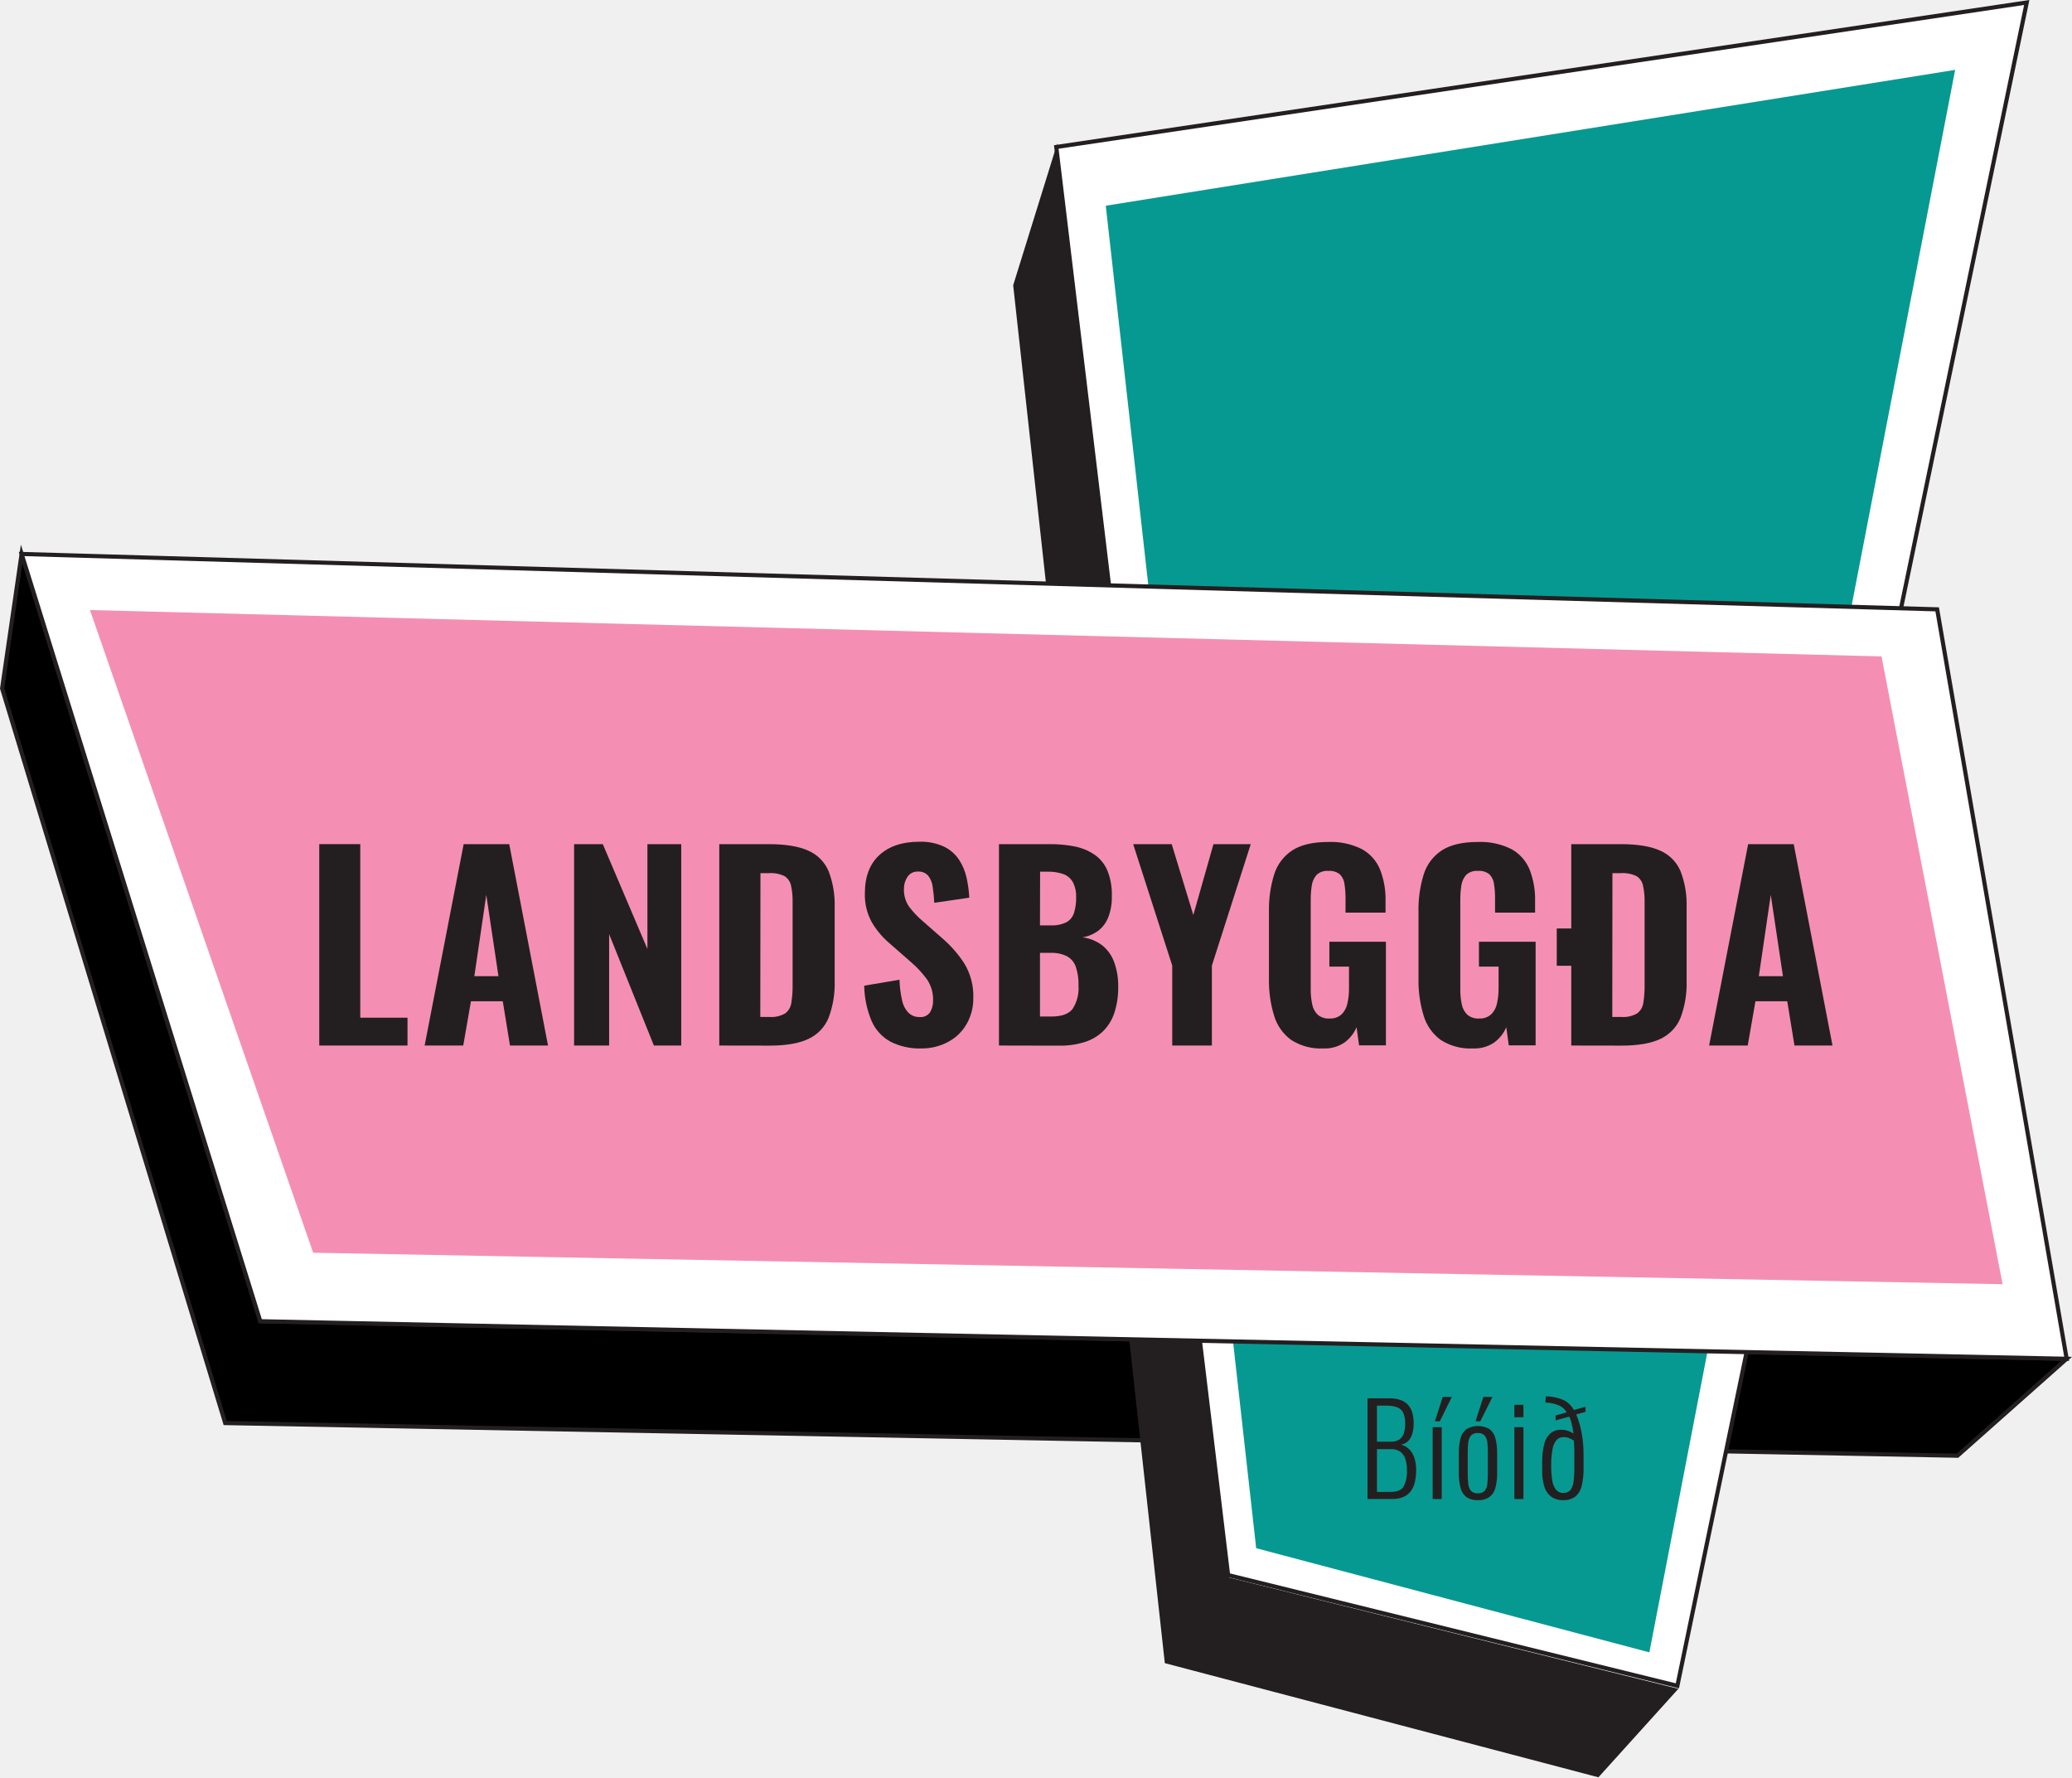
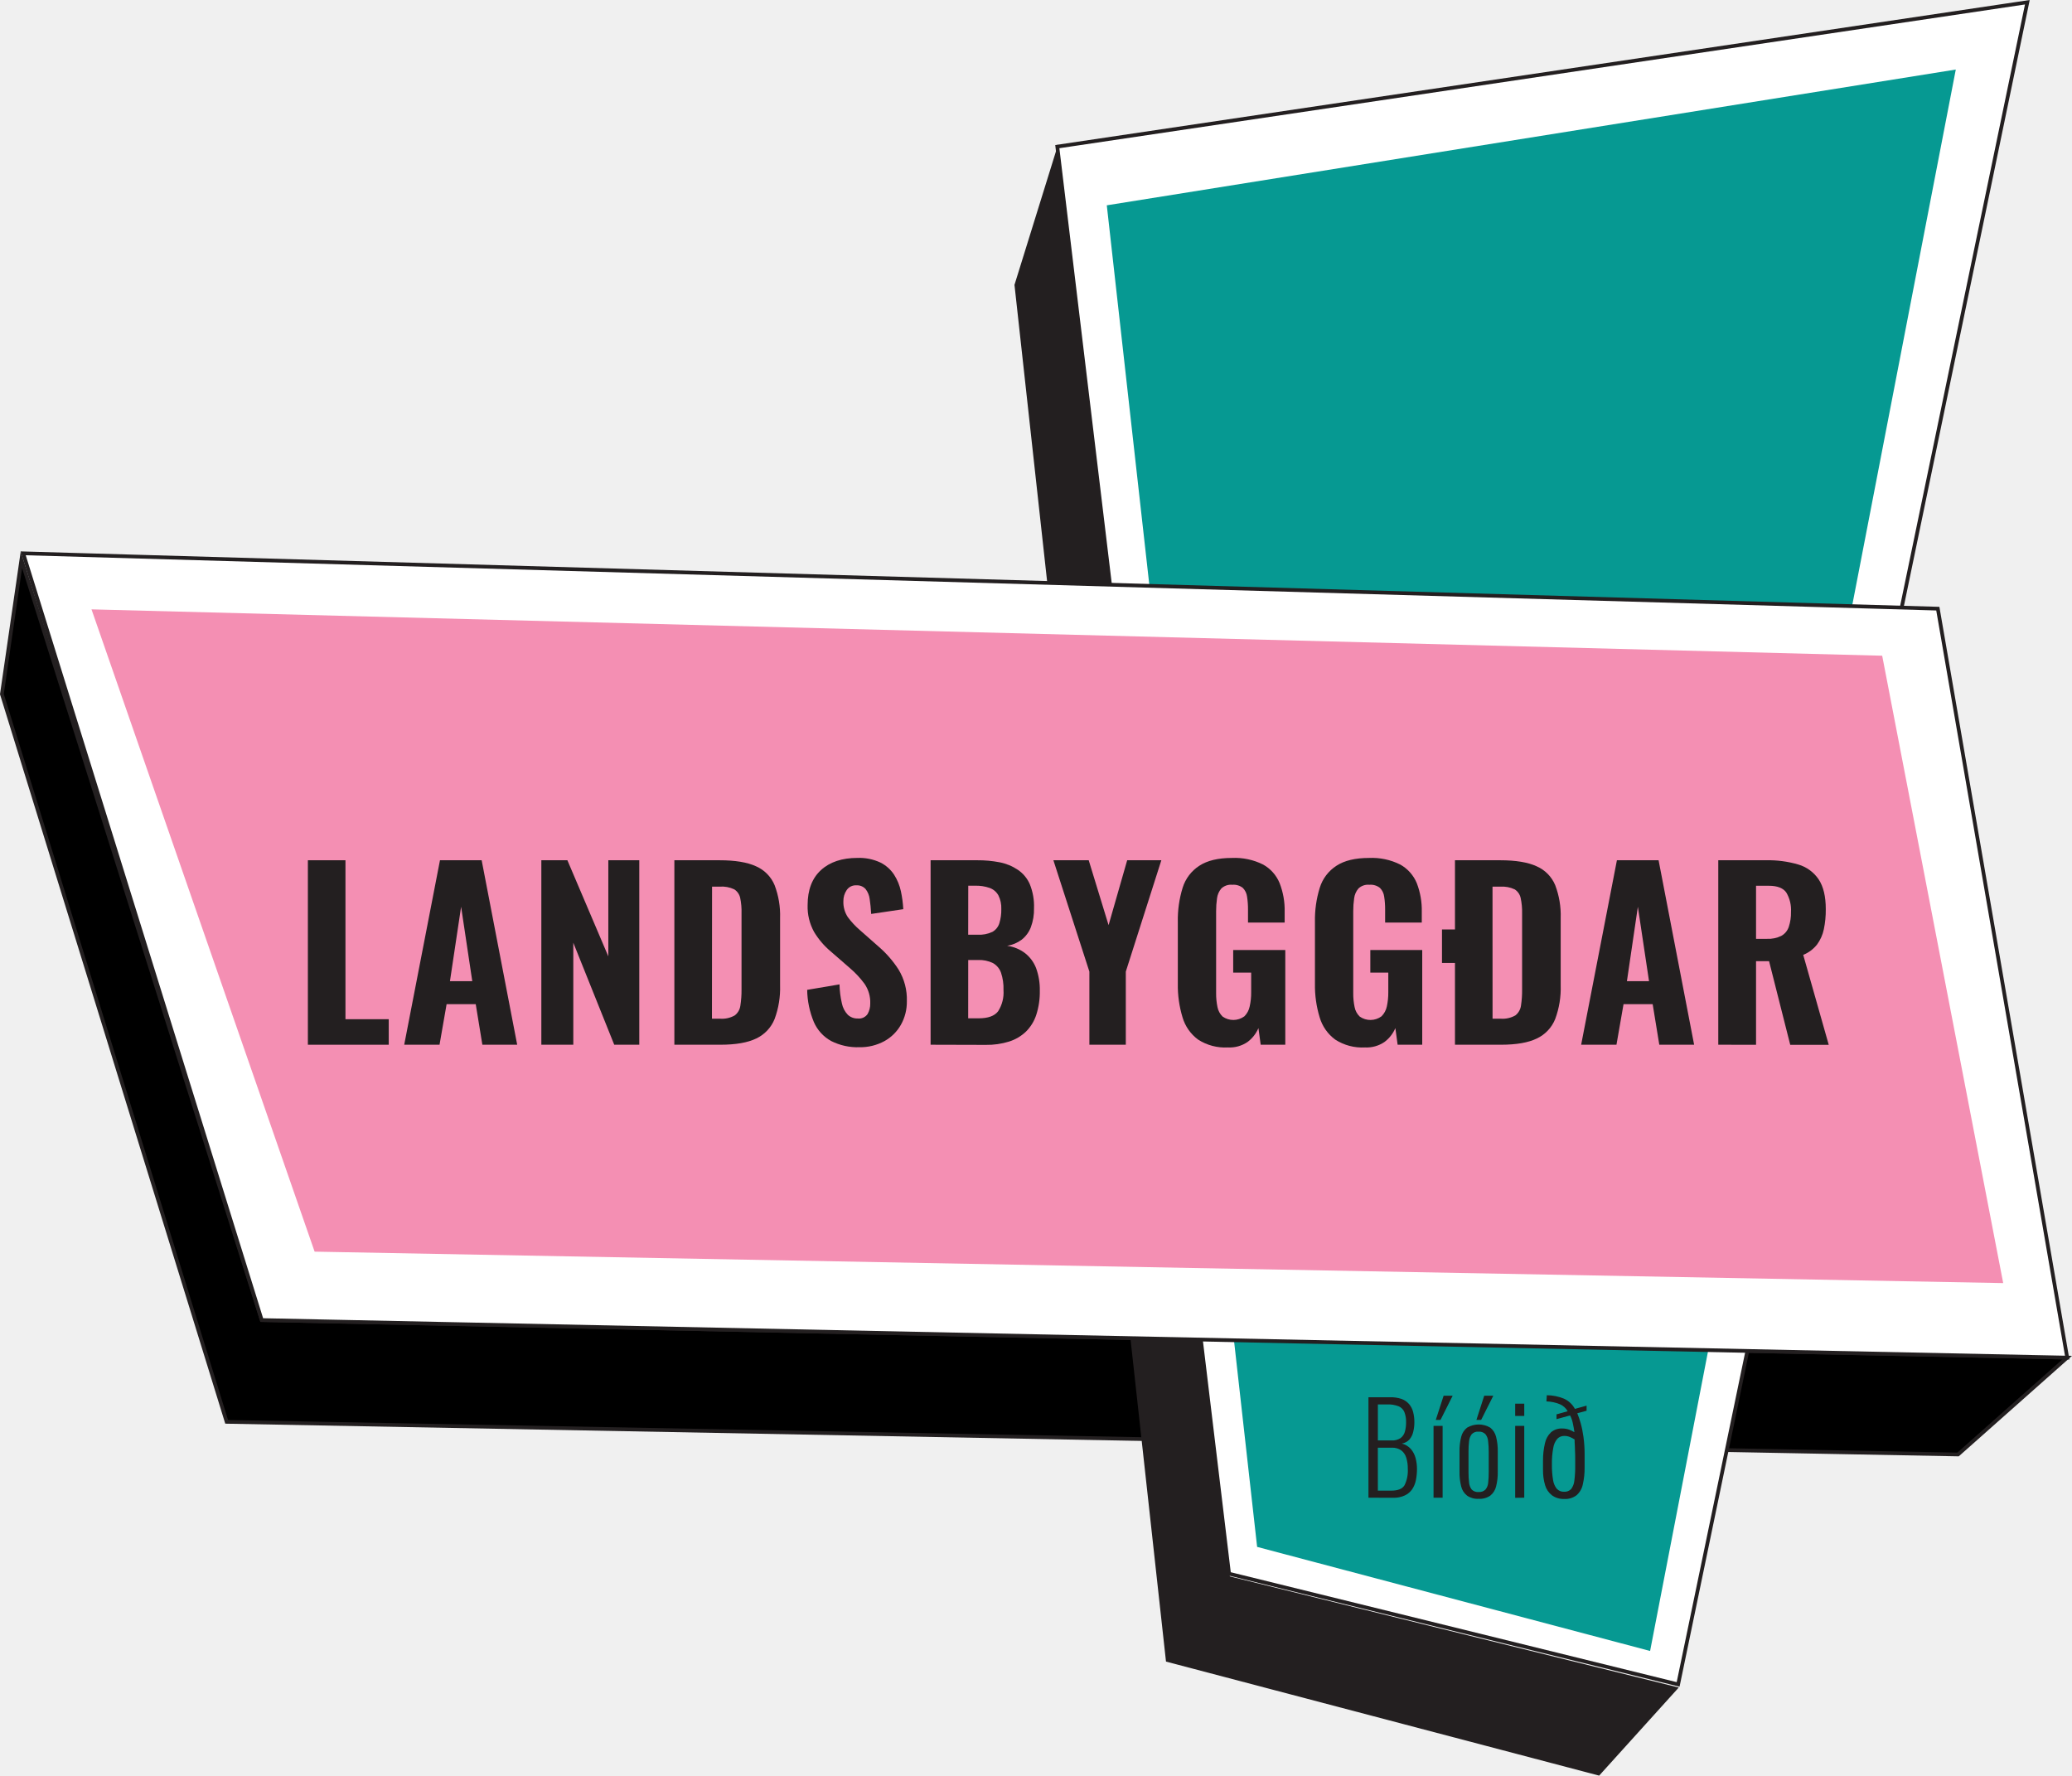
- <svg xmlns="http://www.w3.org/2000/svg" id="Layer_1" data-name="Layer 1" viewBox="0 0 500.06 428.88">
+ <svg xmlns="http://www.w3.org/2000/svg" id="Layer_1" data-name="Layer 1" viewBox="0 0 556.83 477.21">
  <defs>
    <style>.cls-1,.cls-2,.cls-3,.cls-7{stroke:#231f20;stroke-miterlimit:10;}.cls-2{fill:#fff;}.cls-3,.cls-6{fill:#231f20;}.cls-4{fill:#069992;}.cls-5{fill:#f48fb3;}.cls-7{fill:none;stroke-width:9px;}</style>
  </defs>
-   <polygon class="cls-1" points="0.51 166.13 54.35 343.4 472.42 351.28 498.77 327.89 62.82 318.83 5.22 133.68 0.51 166.13" />
-   <polygon class="cls-2" points="296.39 380.08 404.82 406.81 489.14 0.6 254.92 35.47 296.39 380.08" />
-   <polygon class="cls-3" points="245.03 68.89 254.94 36.99 296.17 381.08 404.13 407.81 385.6 428.32 281.58 400.94 245.03 68.89" />
-   <polygon class="cls-4" points="303.17 373.6 398.06 398.73 471.86 16.86 266.87 49.64 303.17 373.6" />
-   <polygon class="cls-2" points="5.22 133.68 467.52 147.04 498.77 327.89 62.82 318.83 5.22 133.68" />
-   <polygon class="cls-5" points="21.71 147.21 454.09 158.4 483.31 309.89 75.58 302.3 21.71 147.21" />
-   <path class="cls-6" d="M103.57,434.3V385.7h9.9v41.88h11.4v6.72Z" transform="translate(-26.52 -182)" />
-   <path class="cls-6" d="M129,434.3l9.42-48.6h11l9.36,48.6h-9.18l-1.74-10.68h-7.68l-1.86,10.68ZM141,417.56h5.82l-2.94-19.62Z" transform="translate(-26.52 -182)" />
-   <path class="cls-6" d="M165.07,434.3V385.7H172L182.77,411V385.7h8.16v48.6h-6.6l-10.8-26.88V434.3Z" transform="translate(-26.52 -182)" />
-   <path class="cls-6" d="M200.11,434.3V385.7H212q6.18,0,9.63,1.59a9.37,9.37,0,0,1,4.89,5,22.35,22.35,0,0,1,1.44,8.67v17.7a23.39,23.39,0,0,1-1.44,8.88,9.62,9.62,0,0,1-4.83,5.13q-3.39,1.65-9.45,1.65Zm9.9-6.9h2.1a6.68,6.68,0,0,0,3.93-.87,3.88,3.88,0,0,0,1.47-2.58,25,25,0,0,0,.3-4.23v-20a17,17,0,0,0-.39-4.05,3.53,3.53,0,0,0-1.56-2.25,7.58,7.58,0,0,0-3.81-.72h-2Z" transform="translate(-26.52 -182)" />
-   <path class="cls-6" d="M248.89,435a15.41,15.41,0,0,1-7.5-1.65,10.49,10.49,0,0,1-4.53-5,23,23,0,0,1-1.77-8.49l8.52-1.44a24.63,24.63,0,0,0,.63,5,6.08,6.08,0,0,0,1.56,3,3.66,3.66,0,0,0,2.61,1,2.75,2.75,0,0,0,2.61-1.2,5.41,5.41,0,0,0,.69-2.76,8.64,8.64,0,0,0-1.47-5.13,24.47,24.47,0,0,0-3.87-4.17l-5-4.38a20.14,20.14,0,0,1-4.41-5.16,13.62,13.62,0,0,1-1.71-7.08q0-6,3.51-9.21t9.63-3.21a13.12,13.12,0,0,1,6,1.2,9.17,9.17,0,0,1,3.63,3.21,13.17,13.17,0,0,1,1.8,4.38,29.56,29.56,0,0,1,.63,4.71L252,399.86a37.7,37.7,0,0,0-.39-3.9,5.33,5.33,0,0,0-1.08-2.64,3,3,0,0,0-2.43-1,2.86,2.86,0,0,0-2.58,1.29,5.11,5.11,0,0,0-.84,2.85,7.14,7.14,0,0,0,1.17,4.23,20.72,20.72,0,0,0,3.21,3.45l4.92,4.32a28.21,28.21,0,0,1,5.25,6,15.11,15.11,0,0,1,2.19,8.37,12.31,12.31,0,0,1-1.56,6.18,11.09,11.09,0,0,1-4.35,4.32A13.25,13.25,0,0,1,248.89,435Z" transform="translate(-26.52 -182)" />
-   <path class="cls-6" d="M267.61,434.3V385.7h12.3a30,30,0,0,1,5.88.54,13.15,13.15,0,0,1,4.77,1.92,8.91,8.91,0,0,1,3.18,3.81,15.35,15.35,0,0,1,1.11,6.33,13.33,13.33,0,0,1-.84,5,7.58,7.58,0,0,1-2.4,3.27,8.81,8.81,0,0,1-3.84,1.62,9.92,9.92,0,0,1,4.74,1.92,9.1,9.1,0,0,1,2.88,4,16.4,16.4,0,0,1,1,5.94,19.56,19.56,0,0,1-.93,6.36,11,11,0,0,1-2.73,4.44,11.18,11.18,0,0,1-4.44,2.61,19.56,19.56,0,0,1-6.12.87Zm9.9-29H280a8,8,0,0,0,3.9-.75,3.92,3.92,0,0,0,1.83-2.28,12,12,0,0,0,.51-3.75,7.37,7.37,0,0,0-.75-3.57,4.31,4.31,0,0,0-2.28-2,10.7,10.7,0,0,0-3.87-.6h-1.8Zm0,22h2.76q3.72,0,5.13-1.86a9.16,9.16,0,0,0,1.41-5.58,13,13,0,0,0-.66-4.59,4.69,4.69,0,0,0-2.13-2.52,8.15,8.15,0,0,0-3.93-.81h-2.58Z" transform="translate(-26.52 -182)" />
-   <path class="cls-6" d="M309.43,434.3V415L300,385.7h9.3l5.22,17.1,4.86-17.1h9L319,415V434.3Z" transform="translate(-26.52 -182)" />
-   <path class="cls-6" d="M345.91,435a13.12,13.12,0,0,1-7.8-2.07,11.2,11.2,0,0,1-4.11-5.88,28.8,28.8,0,0,1-1.23-8.85V402a28.58,28.58,0,0,1,1.26-9,10.74,10.74,0,0,1,4.41-5.82q3.15-2,8.55-2a16.59,16.59,0,0,1,8.25,1.74,9.93,9.93,0,0,1,4.35,4.92,19.66,19.66,0,0,1,1.32,7.56v2.82h-9.66v-3.42a21.24,21.24,0,0,0-.24-3.39A4,4,0,0,0,349.9,393a3.91,3.91,0,0,0-2.79-.84,3.66,3.66,0,0,0-2.88,1,5,5,0,0,0-1.14,2.61,22.73,22.73,0,0,0-.24,3.39v21.54a16.94,16.94,0,0,0,.36,3.66,4.66,4.66,0,0,0,1.35,2.52,4.09,4.09,0,0,0,2.85.9,4,4,0,0,0,2.88-1,5,5,0,0,0,1.41-2.61,16.3,16.3,0,0,0,.39-3.75v-5.16h-4.74v-6H361v25h-6.48l-.6-4.38a8.92,8.92,0,0,1-2.88,3.66A8.4,8.4,0,0,1,345.91,435Z" transform="translate(-26.52 -182)" />
-   <path class="cls-6" d="M382,435a13.12,13.12,0,0,1-7.8-2.07,11.2,11.2,0,0,1-4.11-5.88,28.8,28.8,0,0,1-1.23-8.85V402a28.58,28.58,0,0,1,1.26-9,10.74,10.74,0,0,1,4.41-5.82q3.15-2,8.55-2a16.59,16.59,0,0,1,8.25,1.74,9.93,9.93,0,0,1,4.35,4.92,19.66,19.66,0,0,1,1.32,7.56v2.82h-9.66v-3.42a21.24,21.24,0,0,0-.24-3.39A4,4,0,0,0,386,393a3.91,3.91,0,0,0-2.79-.84,3.66,3.66,0,0,0-2.88,1,5,5,0,0,0-1.14,2.61,22.73,22.73,0,0,0-.24,3.39v21.54a16.94,16.94,0,0,0,.36,3.66,4.66,4.66,0,0,0,1.35,2.52,4.09,4.09,0,0,0,2.85.9,4,4,0,0,0,2.88-1,5,5,0,0,0,1.41-2.61,16.3,16.3,0,0,0,.39-3.75v-5.16h-4.74v-6h13.68v25h-6.48l-.6-4.38a8.92,8.92,0,0,1-2.88,3.66A8.4,8.4,0,0,1,382,435Z" transform="translate(-26.52 -182)" />
-   <path class="cls-6" d="M405.73,434.3V385.7h11.88q6.18,0,9.63,1.59a9.37,9.37,0,0,1,4.89,5,22.35,22.35,0,0,1,1.44,8.67v17.7a23.39,23.39,0,0,1-1.44,8.88,9.62,9.62,0,0,1-4.83,5.13q-3.39,1.65-9.45,1.65Zm9.9-6.9h2.1a6.68,6.68,0,0,0,3.93-.87,3.88,3.88,0,0,0,1.47-2.58,25,25,0,0,0,.3-4.23v-20a17,17,0,0,0-.39-4.05,3.53,3.53,0,0,0-1.56-2.25,7.58,7.58,0,0,0-3.81-.72h-2Z" transform="translate(-26.52 -182)" />
-   <path class="cls-6" d="M439,434.3l9.42-48.6h11l9.36,48.6h-9.18l-1.74-10.68h-7.68l-1.86,10.68ZM451,417.56h5.82l-2.94-19.62Z" transform="translate(-26.52 -182)" />
-   <path class="cls-6" d="M356.56,543.73v-24.3h5.22a8.11,8.11,0,0,1,2.79.42,4.3,4.3,0,0,1,1.83,1.23,4.85,4.85,0,0,1,1,1.93,9.63,9.63,0,0,1,.3,2.48,9.39,9.39,0,0,1-.27,2.26,4.41,4.41,0,0,1-.93,1.86,3.2,3.2,0,0,1-1.86,1,4.26,4.26,0,0,1,2.2,1.33,5.58,5.58,0,0,1,1.13,2.19,10,10,0,0,1,.33,2.57,13.77,13.77,0,0,1-.26,2.71,6.13,6.13,0,0,1-.9,2.24,4.45,4.45,0,0,1-1.75,1.51,6.29,6.29,0,0,1-2.82.56Zm2.28-13.83h3.3a3.59,3.59,0,0,0,2.16-.56,2.9,2.9,0,0,0,1.05-1.53,7.92,7.92,0,0,0,.3-2.32,6.28,6.28,0,0,0-.41-2.43,2.63,2.63,0,0,0-1.39-1.41,7.12,7.12,0,0,0-2.85-.45h-2.16Zm0,12.12h3.27c1.58,0,2.63-.43,3.16-1.29a7.87,7.87,0,0,0,.8-4,8.67,8.67,0,0,0-.36-2.61,3.49,3.49,0,0,0-1.22-1.79,3.76,3.76,0,0,0-2.32-.64h-3.33Z" transform="translate(-26.52 -182)" />
-   <path class="cls-6" d="M372.28,543.73V526.39h2.19v17.34Zm.54-18.78,1.89-5.85h2.19L374,525Z" transform="translate(-26.52 -182)" />
-   <path class="cls-6" d="M383.17,544a4.55,4.55,0,0,1-2.79-.77A4,4,0,0,1,379,541a13.41,13.41,0,0,1-.4-3.55v-4.8a13.49,13.49,0,0,1,.4-3.56,4,4,0,0,1,1.43-2.22,5.52,5.52,0,0,1,5.59,0,4,4,0,0,1,1.41,2.22,13.45,13.45,0,0,1,.41,3.56v4.8a13.37,13.37,0,0,1-.41,3.55,4,4,0,0,1-1.41,2.22A4.52,4.52,0,0,1,383.17,544Zm0-1.65a2.09,2.09,0,0,0,1.66-.6,3,3,0,0,0,.65-1.68,22.81,22.81,0,0,0,.12-2.49v-5a22.49,22.49,0,0,0-.12-2.48,3.05,3.05,0,0,0-.65-1.68,2.06,2.06,0,0,0-1.66-.61,2,2,0,0,0-1.65.61,3.21,3.21,0,0,0-.65,1.68,20.1,20.1,0,0,0-.13,2.48v5a20.38,20.38,0,0,0,.13,2.49,3.15,3.15,0,0,0,.65,1.68A2.05,2.05,0,0,0,383.17,542.35Zm-.54-17.4,1.89-5.85h2.19L383.77,525Z" transform="translate(-26.52 -182)" />
-   <path class="cls-6" d="M392,524v-3h2.19v3Zm0,19.74V526.39h2.19v17.34Z" transform="translate(-26.52 -182)" />
-   <path class="cls-6" d="M403.78,544a4.72,4.72,0,0,1-2.93-.86,4.8,4.8,0,0,1-1.63-2.43,12.14,12.14,0,0,1-.51-3.73v-2.22a17.84,17.84,0,0,1,.48-4.22,5.1,5.1,0,0,1,1.47-2.62,3.89,3.89,0,0,1,2.67-.9,4.68,4.68,0,0,1,1.63.27,6.93,6.93,0,0,1,1.31.63c-.1-.74-.24-1.49-.41-2.25a6.78,6.78,0,0,0-.64-1.83l-3.27.93v-1.2l2.67-.75a4,4,0,0,0-1.86-1.68,9.17,9.17,0,0,0-3.27-.69l.09-1.5a11.09,11.09,0,0,1,4.15.84,5.63,5.63,0,0,1,2.63,2.46l2.82-.78v1.23l-2.25.6a20,20,0,0,1,.81,2.35,24.72,24.72,0,0,1,.69,3.36,30.25,30.25,0,0,1,.27,4.22v3.15a17,17,0,0,1-.44,4.12,4.75,4.75,0,0,1-1.51,2.61A4.55,4.55,0,0,1,403.78,544Zm0-1.74a2.15,2.15,0,0,0,1.74-.68,4.07,4.07,0,0,0,.76-2.07,26.6,26.6,0,0,0,.2-3.58c0-.46,0-1,0-1.61s0-1.23,0-1.86,0-1.2-.06-1.71,0-.88-.06-1.12a7.07,7.07,0,0,0-1.13-.59,3.42,3.42,0,0,0-1.33-.25,2.25,2.25,0,0,0-1.68.67,4.47,4.47,0,0,0-1,2.19,19.77,19.77,0,0,0-.33,4,20.64,20.64,0,0,0,.27,3.67,4.46,4.46,0,0,0,.91,2.18A2.25,2.25,0,0,0,403.81,542.29Z" transform="translate(-26.52 -182)" />
-   <line class="cls-7" x1="388.13" y1="228.55" x2="375.71" y2="228.55" />
+   <polygon class="cls-1" points="0.51 186.55 60.91 382.13 526.21 390.9 555.54 364.87 70.34 354.78 5.75 150.44 0.51 186.55" />
+   <polygon class="cls-2" points="330.3 422.95 450.98 452.7 544.83 0.6 284.14 39.41 330.3 422.95" />
+   <polygon class="cls-3" points="273.14 76.61 284.17 41.1 330.06 424.07 450.22 453.82 429.59 476.65 313.81 446.17 273.14 76.61" />
+   <polygon class="cls-4" points="337.84 415.74 443.45 443.71 525.6 18.69 297.44 55.18 337.84 415.74" />
+   <polygon class="cls-2" points="6.23 148.71 520.77 163.58 555.54 364.87 70.34 354.78 6.23 148.71" />
+   <polygon class="cls-5" points="24.59 163.77 505.82 176.23 538.34 344.84 84.55 336.39 24.59 163.77" />
+   <path class="cls-6" d="M108.82,414.46V364.88h10.1V407.6h11.63v6.86Z" transform="translate(-26.08 -133.68)" />
+   <path class="cls-6" d="M134.71,414.46l9.61-49.58h11.2l9.55,49.58h-9.36l-1.78-10.9H146.1l-1.9,10.9ZM147,397.38H153l-3-20Z" transform="translate(-26.08 -133.68)" />
+   <path class="cls-6" d="M171.56,414.46V364.88h7l11,25.83V364.88h8.32v49.58h-6.73l-11-27.42v27.42Z" transform="translate(-26.08 -133.68)" />
+   <path class="cls-6" d="M207.31,414.46V364.88h12.12c4.2,0,7.48.54,9.82,1.62a9.53,9.53,0,0,1,5,5.08,22.8,22.8,0,0,1,1.47,8.85v18.05a23.84,23.84,0,0,1-1.47,9.06,9.83,9.83,0,0,1-4.93,5.24c-2.3,1.12-5.52,1.68-9.64,1.68Zm10.1-7h2.14a6.91,6.91,0,0,0,4-.89,3.94,3.94,0,0,0,1.5-2.63,25.91,25.91,0,0,0,.31-4.32V379.14A17.57,17.57,0,0,0,225,375a3.65,3.65,0,0,0-1.59-2.3,7.75,7.75,0,0,0-3.89-.73h-2.08Z" transform="translate(-26.08 -133.68)" />
+   <path class="cls-6" d="M257.07,415.13a15.74,15.74,0,0,1-7.65-1.68,10.71,10.71,0,0,1-4.62-5.08,23.44,23.44,0,0,1-1.8-8.66l8.69-1.47a25,25,0,0,0,.64,5.11,6.23,6.23,0,0,0,1.59,3.06,3.75,3.75,0,0,0,2.66,1,2.82,2.82,0,0,0,2.67-1.22,5.57,5.57,0,0,0,.7-2.82,8.78,8.78,0,0,0-1.5-5.23,24.69,24.69,0,0,0-3.95-4.26l-5.14-4.47a20.94,20.94,0,0,1-4.5-5.26,14,14,0,0,1-1.74-7.22q0-6.12,3.58-9.4t9.82-3.28a13.4,13.4,0,0,1,6.13,1.23,9.45,9.45,0,0,1,3.7,3.27,13.5,13.5,0,0,1,1.84,4.47,31,31,0,0,1,.64,4.81l-8.63,1.28c-.09-1.51-.22-2.83-.4-4a5.4,5.4,0,0,0-1.1-2.69,3.07,3.07,0,0,0-2.48-1,2.91,2.91,0,0,0-2.63,1.32,5.15,5.15,0,0,0-.86,2.91,7.32,7.32,0,0,0,1.19,4.31,21.18,21.18,0,0,0,3.28,3.52l5,4.41a28.31,28.31,0,0,1,5.35,6.15,15.42,15.42,0,0,1,2.24,8.54,12.55,12.55,0,0,1-1.59,6.3,11.41,11.41,0,0,1-4.44,4.41A13.54,13.54,0,0,1,257.07,415.13Z" transform="translate(-26.08 -133.68)" />
+   <path class="cls-6" d="M276.17,414.46V364.88h12.55a30.47,30.47,0,0,1,6,.55,13.27,13.27,0,0,1,4.87,2,9,9,0,0,1,3.24,3.88,15.63,15.63,0,0,1,1.13,6.46,13.59,13.59,0,0,1-.85,5.11,7.82,7.82,0,0,1-2.45,3.34,8.88,8.88,0,0,1-3.92,1.65,10.19,10.19,0,0,1,4.84,2,9.41,9.41,0,0,1,2.94,4,16.73,16.73,0,0,1,1,6.06,20,20,0,0,1-.95,6.49,11.27,11.27,0,0,1-2.79,4.53,11.6,11.6,0,0,1-4.53,2.66,20,20,0,0,1-6.24.89Zm10.1-29.57h2.51a8.23,8.23,0,0,0,4-.76,4.05,4.05,0,0,0,1.87-2.33,12.08,12.08,0,0,0,.52-3.82,7.52,7.52,0,0,0-.77-3.65,4.43,4.43,0,0,0-2.32-2,11.11,11.11,0,0,0-3.95-.61h-1.84Zm0,22.47h2.82q3.8,0,5.23-1.9a9.33,9.33,0,0,0,1.44-5.69,13.26,13.26,0,0,0-.67-4.68,4.81,4.81,0,0,0-2.17-2.58,8.34,8.34,0,0,0-4-.82h-2.64Z" transform="translate(-26.08 -133.68)" />
+   <path class="cls-6" d="M318.84,414.46V394.81l-9.67-29.93h9.49L324,382.32l5-17.44h9.18l-9.55,29.93v19.65Z" transform="translate(-26.08 -133.68)" />
+   <path class="cls-6" d="M356.06,415.19a13.37,13.37,0,0,1-8-2.11,11.39,11.39,0,0,1-4.19-6,29.31,29.31,0,0,1-1.26-9V381.47a29.11,29.11,0,0,1,1.29-9.19,10.85,10.85,0,0,1,4.5-5.93q3.21-2.09,8.72-2.09a17,17,0,0,1,8.42,1.78,10.08,10.08,0,0,1,4.43,5,20,20,0,0,1,1.35,7.71v2.88h-9.85v-3.49a22,22,0,0,0-.25-3.46,4.1,4.1,0,0,0-1.13-2.36,4,4,0,0,0-2.85-.85,3.73,3.73,0,0,0-2.94,1,5,5,0,0,0-1.16,2.66,23.7,23.7,0,0,0-.24,3.46v22a17.62,17.62,0,0,0,.36,3.73,4.81,4.81,0,0,0,1.38,2.57,5,5,0,0,0,5.85-.06,5.16,5.16,0,0,0,1.43-2.66,16.5,16.5,0,0,0,.4-3.83v-5.26h-4.83V389h14v25.46h-6.61l-.61-4.47a9.07,9.07,0,0,1-2.94,3.74A8.55,8.55,0,0,1,356.06,415.19Z" transform="translate(-26.08 -133.68)" />
+   <path class="cls-6" d="M392.91,415.19a13.37,13.37,0,0,1-8-2.11,11.39,11.39,0,0,1-4.19-6,29.31,29.31,0,0,1-1.26-9V381.47a29.11,29.11,0,0,1,1.29-9.19,10.85,10.85,0,0,1,4.5-5.93q3.21-2.09,8.72-2.09a17,17,0,0,1,8.42,1.78,10.15,10.15,0,0,1,4.44,5,20.18,20.18,0,0,1,1.34,7.71v2.88h-9.85v-3.49a22,22,0,0,0-.25-3.46,4.1,4.1,0,0,0-1.13-2.36,4,4,0,0,0-2.85-.85,3.73,3.73,0,0,0-2.94,1,5,5,0,0,0-1.16,2.66,23.7,23.7,0,0,0-.24,3.46v22a17.62,17.62,0,0,0,.36,3.73,4.81,4.81,0,0,0,1.38,2.57,5,5,0,0,0,5.85-.06,5.24,5.24,0,0,0,1.44-2.66,17.1,17.1,0,0,0,.39-3.83v-5.26h-4.83V389h13.95v25.46h-6.61l-.61-4.47a9.07,9.07,0,0,1-2.94,3.74A8.55,8.55,0,0,1,392.91,415.19Z" transform="translate(-26.08 -133.68)" />
+   <path class="cls-6" d="M417.09,414.46V364.88h12.12q6.3,0,9.82,1.62a9.53,9.53,0,0,1,5,5.08,22.8,22.8,0,0,1,1.47,8.85v18.05a23.84,23.84,0,0,1-1.47,9.06,9.83,9.83,0,0,1-4.93,5.24c-2.3,1.12-5.52,1.68-9.64,1.68Zm10.1-7h2.14a6.91,6.91,0,0,0,4-.89,4,4,0,0,0,1.5-2.63,26,26,0,0,0,.3-4.32V379.14a17.65,17.65,0,0,0-.39-4.13,3.65,3.65,0,0,0-1.59-2.3,7.77,7.77,0,0,0-3.89-.73h-2.08Z" transform="translate(-26.08 -133.68)" />
+   <path class="cls-6" d="M451,414.46l9.61-49.58h11.2l9.55,49.58H472l-1.78-10.9h-7.83l-1.9,10.9Zm12.3-17.08h5.94l-3-20Z" transform="translate(-26.08 -133.68)" />
+   <path class="cls-6" d="M487.85,414.46V364.88h12.86a28.6,28.6,0,0,1,8.6,1.13,10,10,0,0,1,5.51,4q1.92,2.88,1.92,8a25,25,0,0,1-.52,5.41,10.48,10.48,0,0,1-1.83,4.11,9.07,9.07,0,0,1-3.71,2.78l6.86,24.18H507.19L501.5,392H498v22.47ZM498,386h2.94a7.89,7.89,0,0,0,3.86-.8,4.35,4.35,0,0,0,2-2.42,11.91,11.91,0,0,0,.59-4,9.1,9.1,0,0,0-1.26-5.23c-.84-1.2-2.4-1.81-4.68-1.81H498Z" transform="translate(-26.08 -133.68)" />
+   <path class="cls-6" d="M393.84,536.2v-27h5.81a9.09,9.09,0,0,1,3.1.46,4.91,4.91,0,0,1,2,1.37,5.4,5.4,0,0,1,1.1,2.16,10.74,10.74,0,0,1,.33,2.75,10.47,10.47,0,0,1-.3,2.52,4.93,4.93,0,0,1-1,2.07,3.55,3.55,0,0,1-2.07,1.12,4.73,4.73,0,0,1,2.45,1.49,6.12,6.12,0,0,1,1.25,2.43,11,11,0,0,1,.37,2.86,15.34,15.34,0,0,1-.28,3,6.93,6.93,0,0,1-1,2.49,5,5,0,0,1-2,1.68,6.89,6.89,0,0,1-3.14.62Zm2.53-15.39h3.68a4,4,0,0,0,2.4-.62,3.2,3.2,0,0,0,1.17-1.7,9,9,0,0,0,.33-2.59,7,7,0,0,0-.45-2.7,2.91,2.91,0,0,0-1.55-1.57,7.82,7.82,0,0,0-3.17-.5h-2.41Zm0,13.49H400c1.76,0,2.94-.48,3.53-1.44a8.86,8.86,0,0,0,.88-4.47,9.61,9.61,0,0,0-.4-2.91,3.92,3.92,0,0,0-1.35-2,4.21,4.21,0,0,0-2.59-.72h-3.71Z" transform="translate(-26.08 -133.68)" />
+   <path class="cls-6" d="M411.33,536.2V516.9h2.44v19.3Zm.6-20.9,2.11-6.51h2.43l-3.27,6.51Z" transform="translate(-26.08 -133.68)" />
+   <path class="cls-6" d="M423.45,536.5a5,5,0,0,1-3.1-.85,4.46,4.46,0,0,1-1.59-2.47,15,15,0,0,1-.45-4v-5.34a15,15,0,0,1,.45-4,4.46,4.46,0,0,1,1.59-2.47,6.11,6.11,0,0,1,6.22,0,4.48,4.48,0,0,1,1.57,2.47,15,15,0,0,1,.45,4v5.34a15,15,0,0,1-.45,4,4.48,4.48,0,0,1-1.57,2.47A5,5,0,0,1,423.45,536.5Zm0-1.83a2.35,2.35,0,0,0,1.85-.67,3.35,3.35,0,0,0,.72-1.87,25.06,25.06,0,0,0,.14-2.77v-5.61A24.6,24.6,0,0,0,426,521a3.42,3.42,0,0,0-.72-1.87,2.32,2.32,0,0,0-1.85-.68,2.28,2.28,0,0,0-1.84.68,3.66,3.66,0,0,0-.71,1.87,22.26,22.26,0,0,0-.15,2.76v5.61a22.66,22.66,0,0,0,.15,2.77,3.59,3.59,0,0,0,.71,1.87A2.31,2.31,0,0,0,423.45,534.67Zm-.6-19.37,2.1-6.51h2.44l-3.27,6.51Z" transform="translate(-26.08 -133.68)" />
+   <path class="cls-6" d="M433.27,514.23v-3.3h2.44v3.3Zm0,22V516.9h2.44v19.3Z" transform="translate(-26.08 -133.68)" />
+   <path class="cls-6" d="M446.39,536.54a5.22,5.22,0,0,1-3.26-1,5.35,5.35,0,0,1-1.82-2.7,13.87,13.87,0,0,1-.56-4.16v-2.47a19.89,19.89,0,0,1,.53-4.69,5.65,5.65,0,0,1,1.64-2.92,4.29,4.29,0,0,1,3-1,5.26,5.26,0,0,1,1.82.3,7.51,7.51,0,0,1,1.45.7c-.11-.82-.26-1.66-.45-2.51a7.53,7.53,0,0,0-.72-2l-3.64,1V513.8l3-.84a4.45,4.45,0,0,0-2.07-1.87,10.24,10.24,0,0,0-3.64-.77l.1-1.66a12.22,12.22,0,0,1,4.63.93,6.28,6.28,0,0,1,2.92,2.74l3.14-.87v1.37l-2.5.67a25.64,25.64,0,0,1,.9,2.62,27.59,27.59,0,0,1,.76,3.74,33.44,33.44,0,0,1,.31,4.69v3.5a19.18,19.18,0,0,1-.49,4.6,5.22,5.22,0,0,1-1.69,2.9A5,5,0,0,1,446.39,536.54Zm0-1.94a2.4,2.4,0,0,0,1.94-.75,4.51,4.51,0,0,0,.85-2.31,28.79,28.79,0,0,0,.22-4c0-.51,0-1.1,0-1.78s0-1.37-.05-2.07,0-1.34-.07-1.91,0-1-.06-1.25a8.64,8.64,0,0,0-1.25-.65,3.87,3.87,0,0,0-1.49-.28,2.5,2.5,0,0,0-1.87.75,4.92,4.92,0,0,0-1.1,2.43,21.68,21.68,0,0,0-.37,4.5,23.13,23.13,0,0,0,.3,4.09,4.94,4.94,0,0,0,1,2.42A2.5,2.5,0,0,0,446.42,534.6Z" transform="translate(-26.08 -133.68)" />
+   <line class="cls-7" x1="387.52" y1="254.3" x2="398.65" y2="254.3" />
</svg>
